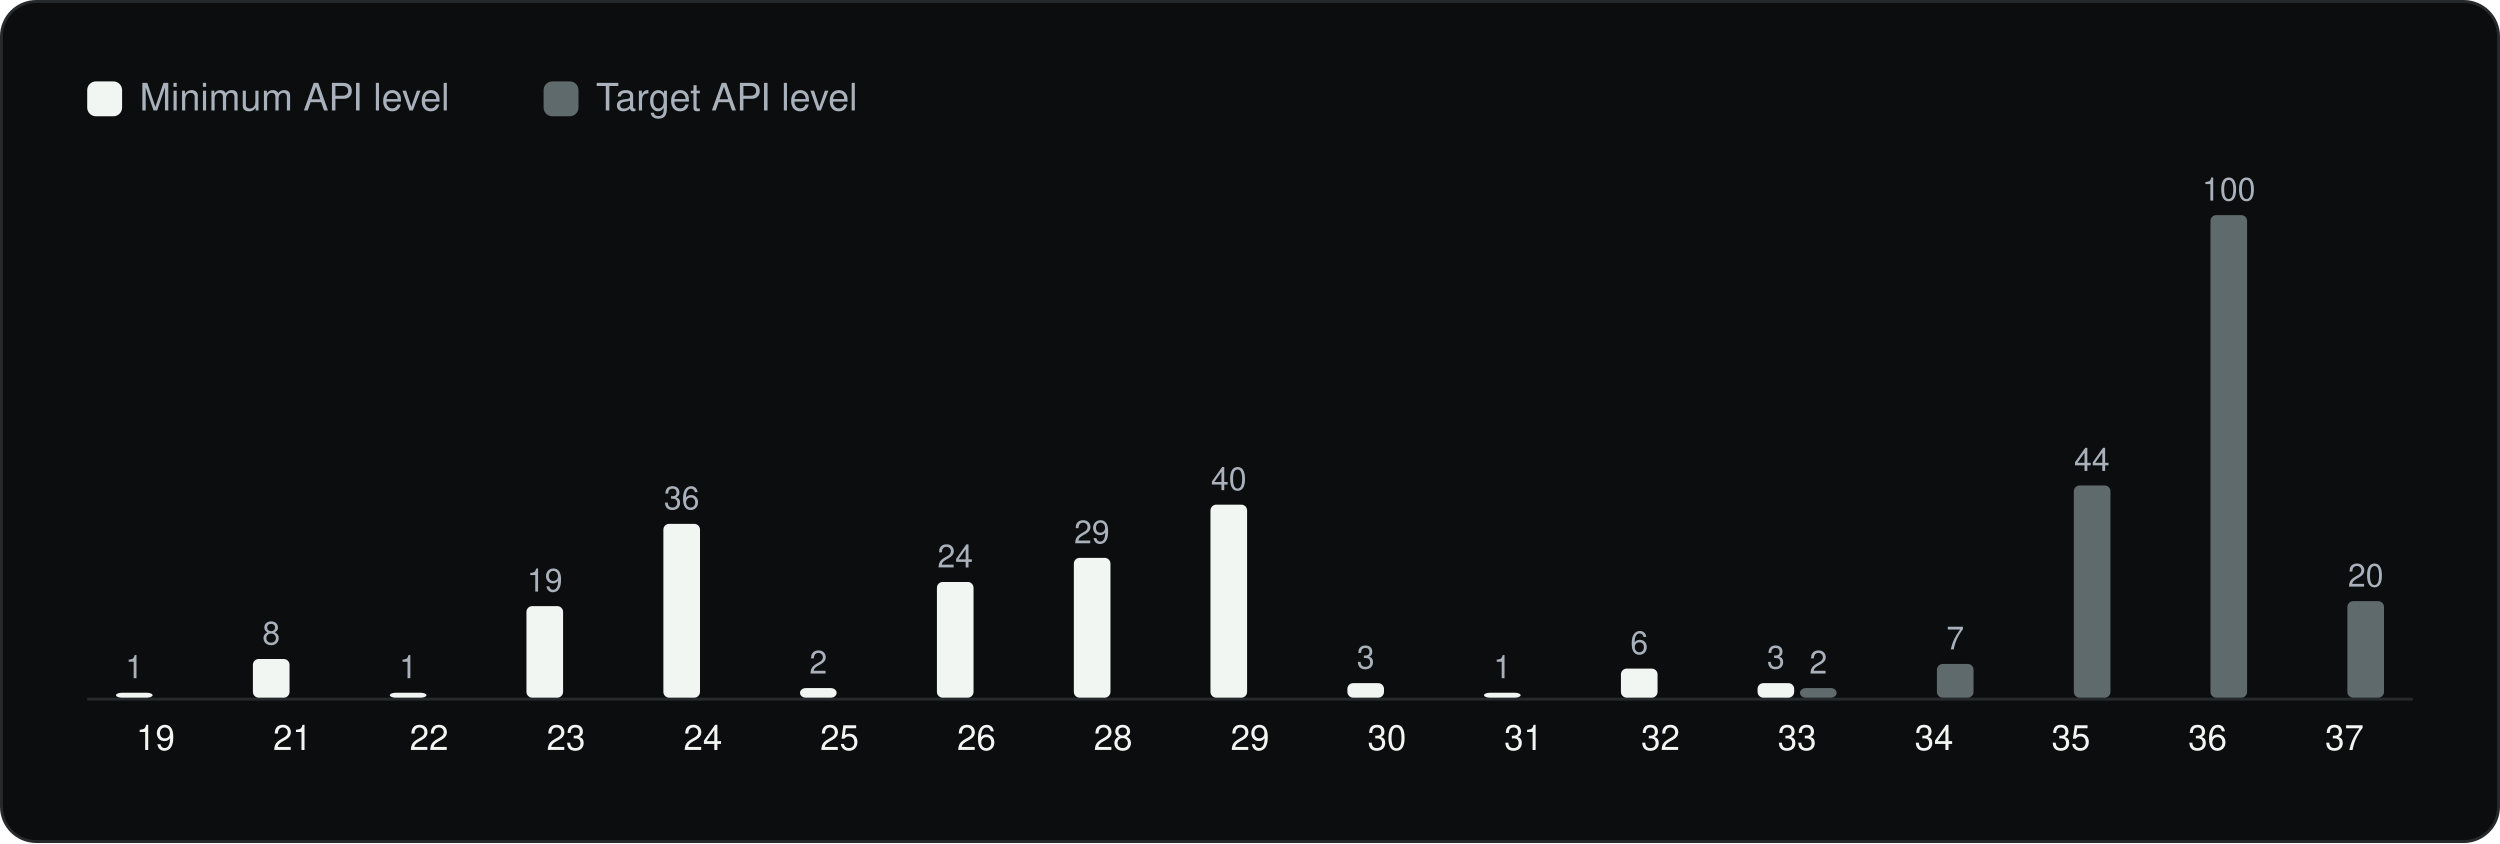
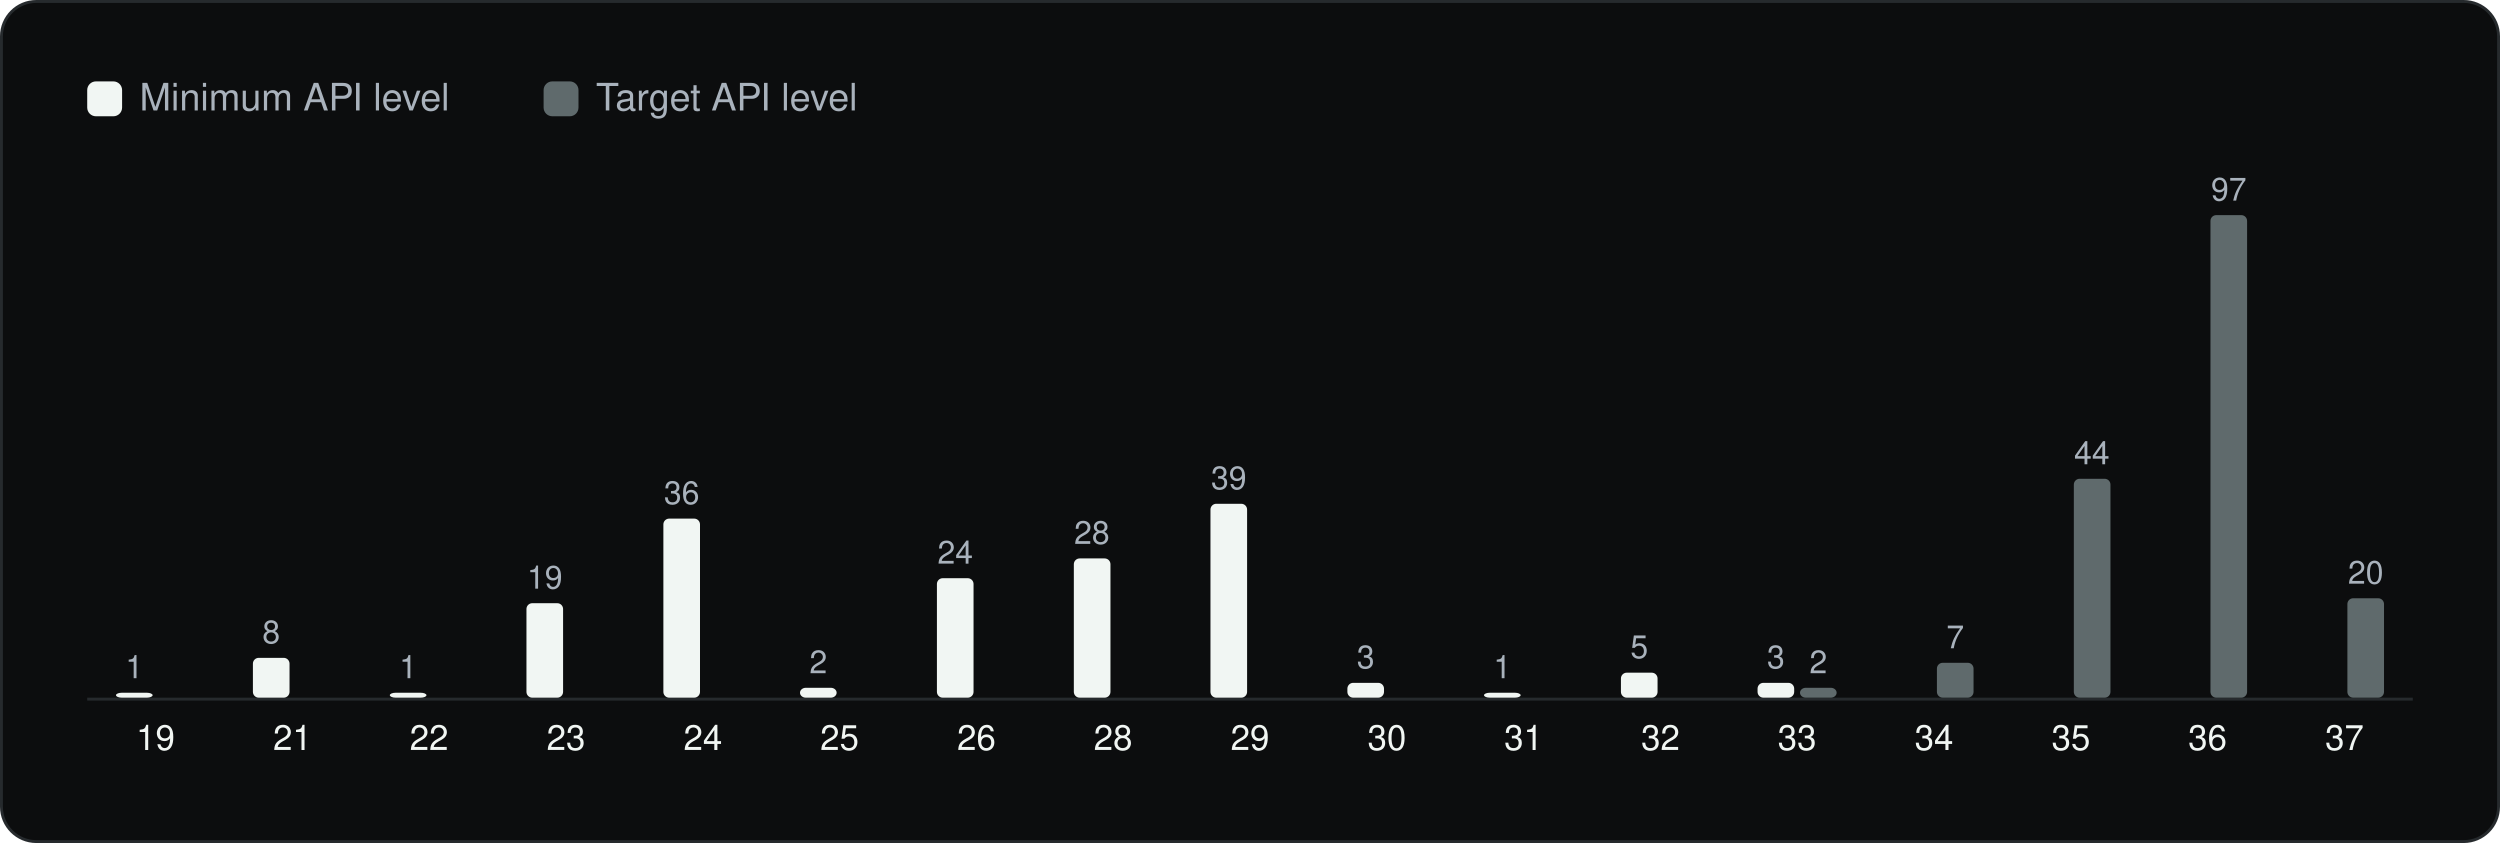
<svg xmlns="http://www.w3.org/2000/svg" viewBox="0 0 860 290" width="860" height="290" role="img" aria-label="Android API levels" font-family="Geist, -apple-system, BlinkMacSystemFont, 'Segoe UI', Helvetica, Arial, sans-serif">
  <rect x="0.5" y="0.5" width="859" height="289" rx="12" fill="#0C0D0E" stroke="#262A2D" />
  <g transform="translate(20 20)">
    <rect x="10" y="8" width="12" height="12" rx="3" fill="#F1F6F3" />
    <text x="28" y="18" font-size="13" fill="#A9B2BC">Minimum API level</text>
    <rect x="167.0" y="8" width="12" height="12" rx="3" fill="#5F6A6C" />
    <text x="185.0" y="18" font-size="13" fill="#A9B2BC">Target API level</text>
    <line x1="10" y1="220.5" x2="810" y2="220.5" stroke="#262A2D" />
    <rect x="19.9" y="218.3" width="12.6" height="1.7" rx="2" fill="#F1F6F3" />
    <text x="26.2" y="213.3" font-size="11" text-anchor="middle" fill="#A9B2BC">1</text>
    <text x="33.5" y="238.0" font-size="12" text-anchor="middle" fill="#F1F6F3">19</text>
-     <rect x="67.0" y="206.7" width="12.6" height="13.3" rx="2" fill="#F1F6F3" />
-     <text x="73.3" y="201.7" font-size="11" text-anchor="middle" fill="#A9B2BC">8</text>
+     <rect x="67.0" y="206.3" width="12.6" height="13.7" rx="2" fill="#F1F6F3" />
+     <text x="73.3" y="201.3" font-size="11" text-anchor="middle" fill="#A9B2BC">8</text>
    <text x="80.6" y="238.0" font-size="12" text-anchor="middle" fill="#F1F6F3">21</text>
    <rect x="114.1" y="218.3" width="12.6" height="1.7" rx="2" fill="#F1F6F3" />
    <text x="120.4" y="213.3" font-size="11" text-anchor="middle" fill="#A9B2BC">1</text>
    <text x="127.6" y="238.0" font-size="12" text-anchor="middle" fill="#F1F6F3">22</text>
-     <rect x="161.1" y="188.5" width="12.6" height="31.5" rx="2" fill="#F1F6F3" />
-     <text x="167.4" y="183.5" font-size="11" text-anchor="middle" fill="#A9B2BC">19</text>
+     <rect x="161.1" y="187.5" width="12.6" height="32.5" rx="2" fill="#F1F6F3" />
+     <text x="167.4" y="182.5" font-size="11" text-anchor="middle" fill="#A9B2BC">19</text>
    <text x="174.7" y="238.0" font-size="12" text-anchor="middle" fill="#F1F6F3">23</text>
-     <rect x="208.2" y="160.2" width="12.6" height="59.8" rx="2" fill="#F1F6F3" />
-     <text x="214.5" y="155.2" font-size="11" text-anchor="middle" fill="#A9B2BC">36</text>
+     <rect x="208.2" y="158.4" width="12.6" height="61.6" rx="2" fill="#F1F6F3" />
+     <text x="214.5" y="153.4" font-size="11" text-anchor="middle" fill="#A9B2BC">36</text>
    <text x="221.8" y="238.0" font-size="12" text-anchor="middle" fill="#F1F6F3">24</text>
-     <rect x="255.2" y="216.7" width="12.6" height="3.3" rx="2" fill="#F1F6F3" />
-     <text x="261.5" y="211.7" font-size="11" text-anchor="middle" fill="#A9B2BC">2</text>
+     <rect x="255.2" y="216.6" width="12.6" height="3.4" rx="2" fill="#F1F6F3" />
+     <text x="261.5" y="211.6" font-size="11" text-anchor="middle" fill="#A9B2BC">2</text>
    <text x="268.8" y="238.0" font-size="12" text-anchor="middle" fill="#F1F6F3">25</text>
-     <rect x="302.3" y="180.2" width="12.6" height="39.8" rx="2" fill="#F1F6F3" />
-     <text x="308.6" y="175.2" font-size="11" text-anchor="middle" fill="#A9B2BC">24</text>
+     <rect x="302.3" y="178.9" width="12.6" height="41.1" rx="2" fill="#F1F6F3" />
+     <text x="308.6" y="173.9" font-size="11" text-anchor="middle" fill="#A9B2BC">24</text>
    <text x="315.9" y="238.0" font-size="12" text-anchor="middle" fill="#F1F6F3">26</text>
-     <rect x="349.4" y="171.9" width="12.6" height="48.1" rx="2" fill="#F1F6F3" />
-     <text x="355.6" y="166.9" font-size="11" text-anchor="middle" fill="#A9B2BC">29</text>
+     <rect x="349.4" y="172.1" width="12.6" height="47.9" rx="2" fill="#F1F6F3" />
+     <text x="355.6" y="167.1" font-size="11" text-anchor="middle" fill="#A9B2BC">28</text>
    <text x="362.9" y="238.0" font-size="12" text-anchor="middle" fill="#F1F6F3">28</text>
-     <rect x="396.4" y="153.6" width="12.6" height="66.4" rx="2" fill="#F1F6F3" />
-     <text x="402.7" y="148.6" font-size="11" text-anchor="middle" fill="#A9B2BC">40</text>
+     <rect x="396.4" y="153.3" width="12.6" height="66.7" rx="2" fill="#F1F6F3" />
+     <text x="402.7" y="148.3" font-size="11" text-anchor="middle" fill="#A9B2BC">39</text>
    <text x="410.0" y="238.0" font-size="12" text-anchor="middle" fill="#F1F6F3">29</text>
-     <rect x="443.5" y="215.0" width="12.6" height="5.0" rx="2" fill="#F1F6F3" />
-     <text x="449.8" y="210.0" font-size="11" text-anchor="middle" fill="#A9B2BC">3</text>
+     <rect x="443.5" y="214.9" width="12.6" height="5.1" rx="2" fill="#F1F6F3" />
+     <text x="449.8" y="209.9" font-size="11" text-anchor="middle" fill="#A9B2BC">3</text>
    <text x="457.1" y="238.0" font-size="12" text-anchor="middle" fill="#F1F6F3">30</text>
    <rect x="490.5" y="218.3" width="12.6" height="1.7" rx="2" fill="#F1F6F3" />
    <text x="496.8" y="213.3" font-size="11" text-anchor="middle" fill="#A9B2BC">1</text>
    <text x="504.1" y="238.0" font-size="12" text-anchor="middle" fill="#F1F6F3">31</text>
-     <rect x="537.6" y="210.0" width="12.6" height="10.0" rx="2" fill="#F1F6F3" />
-     <text x="543.9" y="205.0" font-size="11" text-anchor="middle" fill="#A9B2BC">6</text>
+     <rect x="537.6" y="211.4" width="12.6" height="8.6" rx="2" fill="#F1F6F3" />
+     <text x="543.9" y="206.4" font-size="11" text-anchor="middle" fill="#A9B2BC">5</text>
    <text x="551.2" y="238.0" font-size="12" text-anchor="middle" fill="#F1F6F3">32</text>
-     <rect x="584.6" y="215.0" width="12.6" height="5.0" rx="2" fill="#F1F6F3" />
-     <text x="590.9" y="210.0" font-size="11" text-anchor="middle" fill="#A9B2BC">3</text>
-     <rect x="599.2" y="216.7" width="12.6" height="3.3" rx="2" fill="#5F6A6C" />
-     <text x="605.5" y="211.7" font-size="11" text-anchor="middle" fill="#A9B2BC">2</text>
+     <rect x="584.6" y="214.9" width="12.6" height="5.1" rx="2" fill="#F1F6F3" />
+     <text x="590.9" y="209.9" font-size="11" text-anchor="middle" fill="#A9B2BC">3</text>
+     <rect x="599.2" y="216.6" width="12.6" height="3.4" rx="2" fill="#5F6A6C" />
+     <text x="605.5" y="211.6" font-size="11" text-anchor="middle" fill="#A9B2BC">2</text>
    <text x="598.2" y="238.0" font-size="12" text-anchor="middle" fill="#F1F6F3">33</text>
-     <rect x="646.3" y="208.4" width="12.6" height="11.6" rx="2" fill="#5F6A6C" />
-     <text x="652.6" y="203.4" font-size="11" text-anchor="middle" fill="#A9B2BC">7</text>
+     <rect x="646.3" y="208.0" width="12.6" height="12.0" rx="2" fill="#5F6A6C" />
+     <text x="652.6" y="203.0" font-size="11" text-anchor="middle" fill="#A9B2BC">7</text>
    <text x="645.3" y="238.0" font-size="12" text-anchor="middle" fill="#F1F6F3">34</text>
-     <rect x="693.4" y="147.0" width="12.6" height="73.0" rx="2" fill="#5F6A6C" />
-     <text x="699.6" y="142.0" font-size="11" text-anchor="middle" fill="#A9B2BC">44</text>
+     <rect x="693.4" y="144.7" width="12.6" height="75.3" rx="2" fill="#5F6A6C" />
+     <text x="699.6" y="139.7" font-size="11" text-anchor="middle" fill="#A9B2BC">44</text>
    <text x="692.4" y="238.0" font-size="12" text-anchor="middle" fill="#F1F6F3">35</text>
    <rect x="740.4" y="54.0" width="12.6" height="166.0" rx="2" fill="#5F6A6C" />
-     <text x="746.7" y="49.0" font-size="11" text-anchor="middle" fill="#A9B2BC">100</text>
+     <text x="746.7" y="49.0" font-size="11" text-anchor="middle" fill="#A9B2BC">97</text>
    <text x="739.4" y="238.0" font-size="12" text-anchor="middle" fill="#F1F6F3">36</text>
-     <rect x="787.5" y="186.8" width="12.6" height="33.2" rx="2" fill="#5F6A6C" />
-     <text x="793.8" y="181.8" font-size="11" text-anchor="middle" fill="#A9B2BC">20</text>
+     <rect x="787.5" y="185.8" width="12.6" height="34.2" rx="2" fill="#5F6A6C" />
+     <text x="793.8" y="180.8" font-size="11" text-anchor="middle" fill="#A9B2BC">20</text>
    <text x="786.5" y="238.0" font-size="12" text-anchor="middle" fill="#F1F6F3">37</text>
  </g>
</svg>
